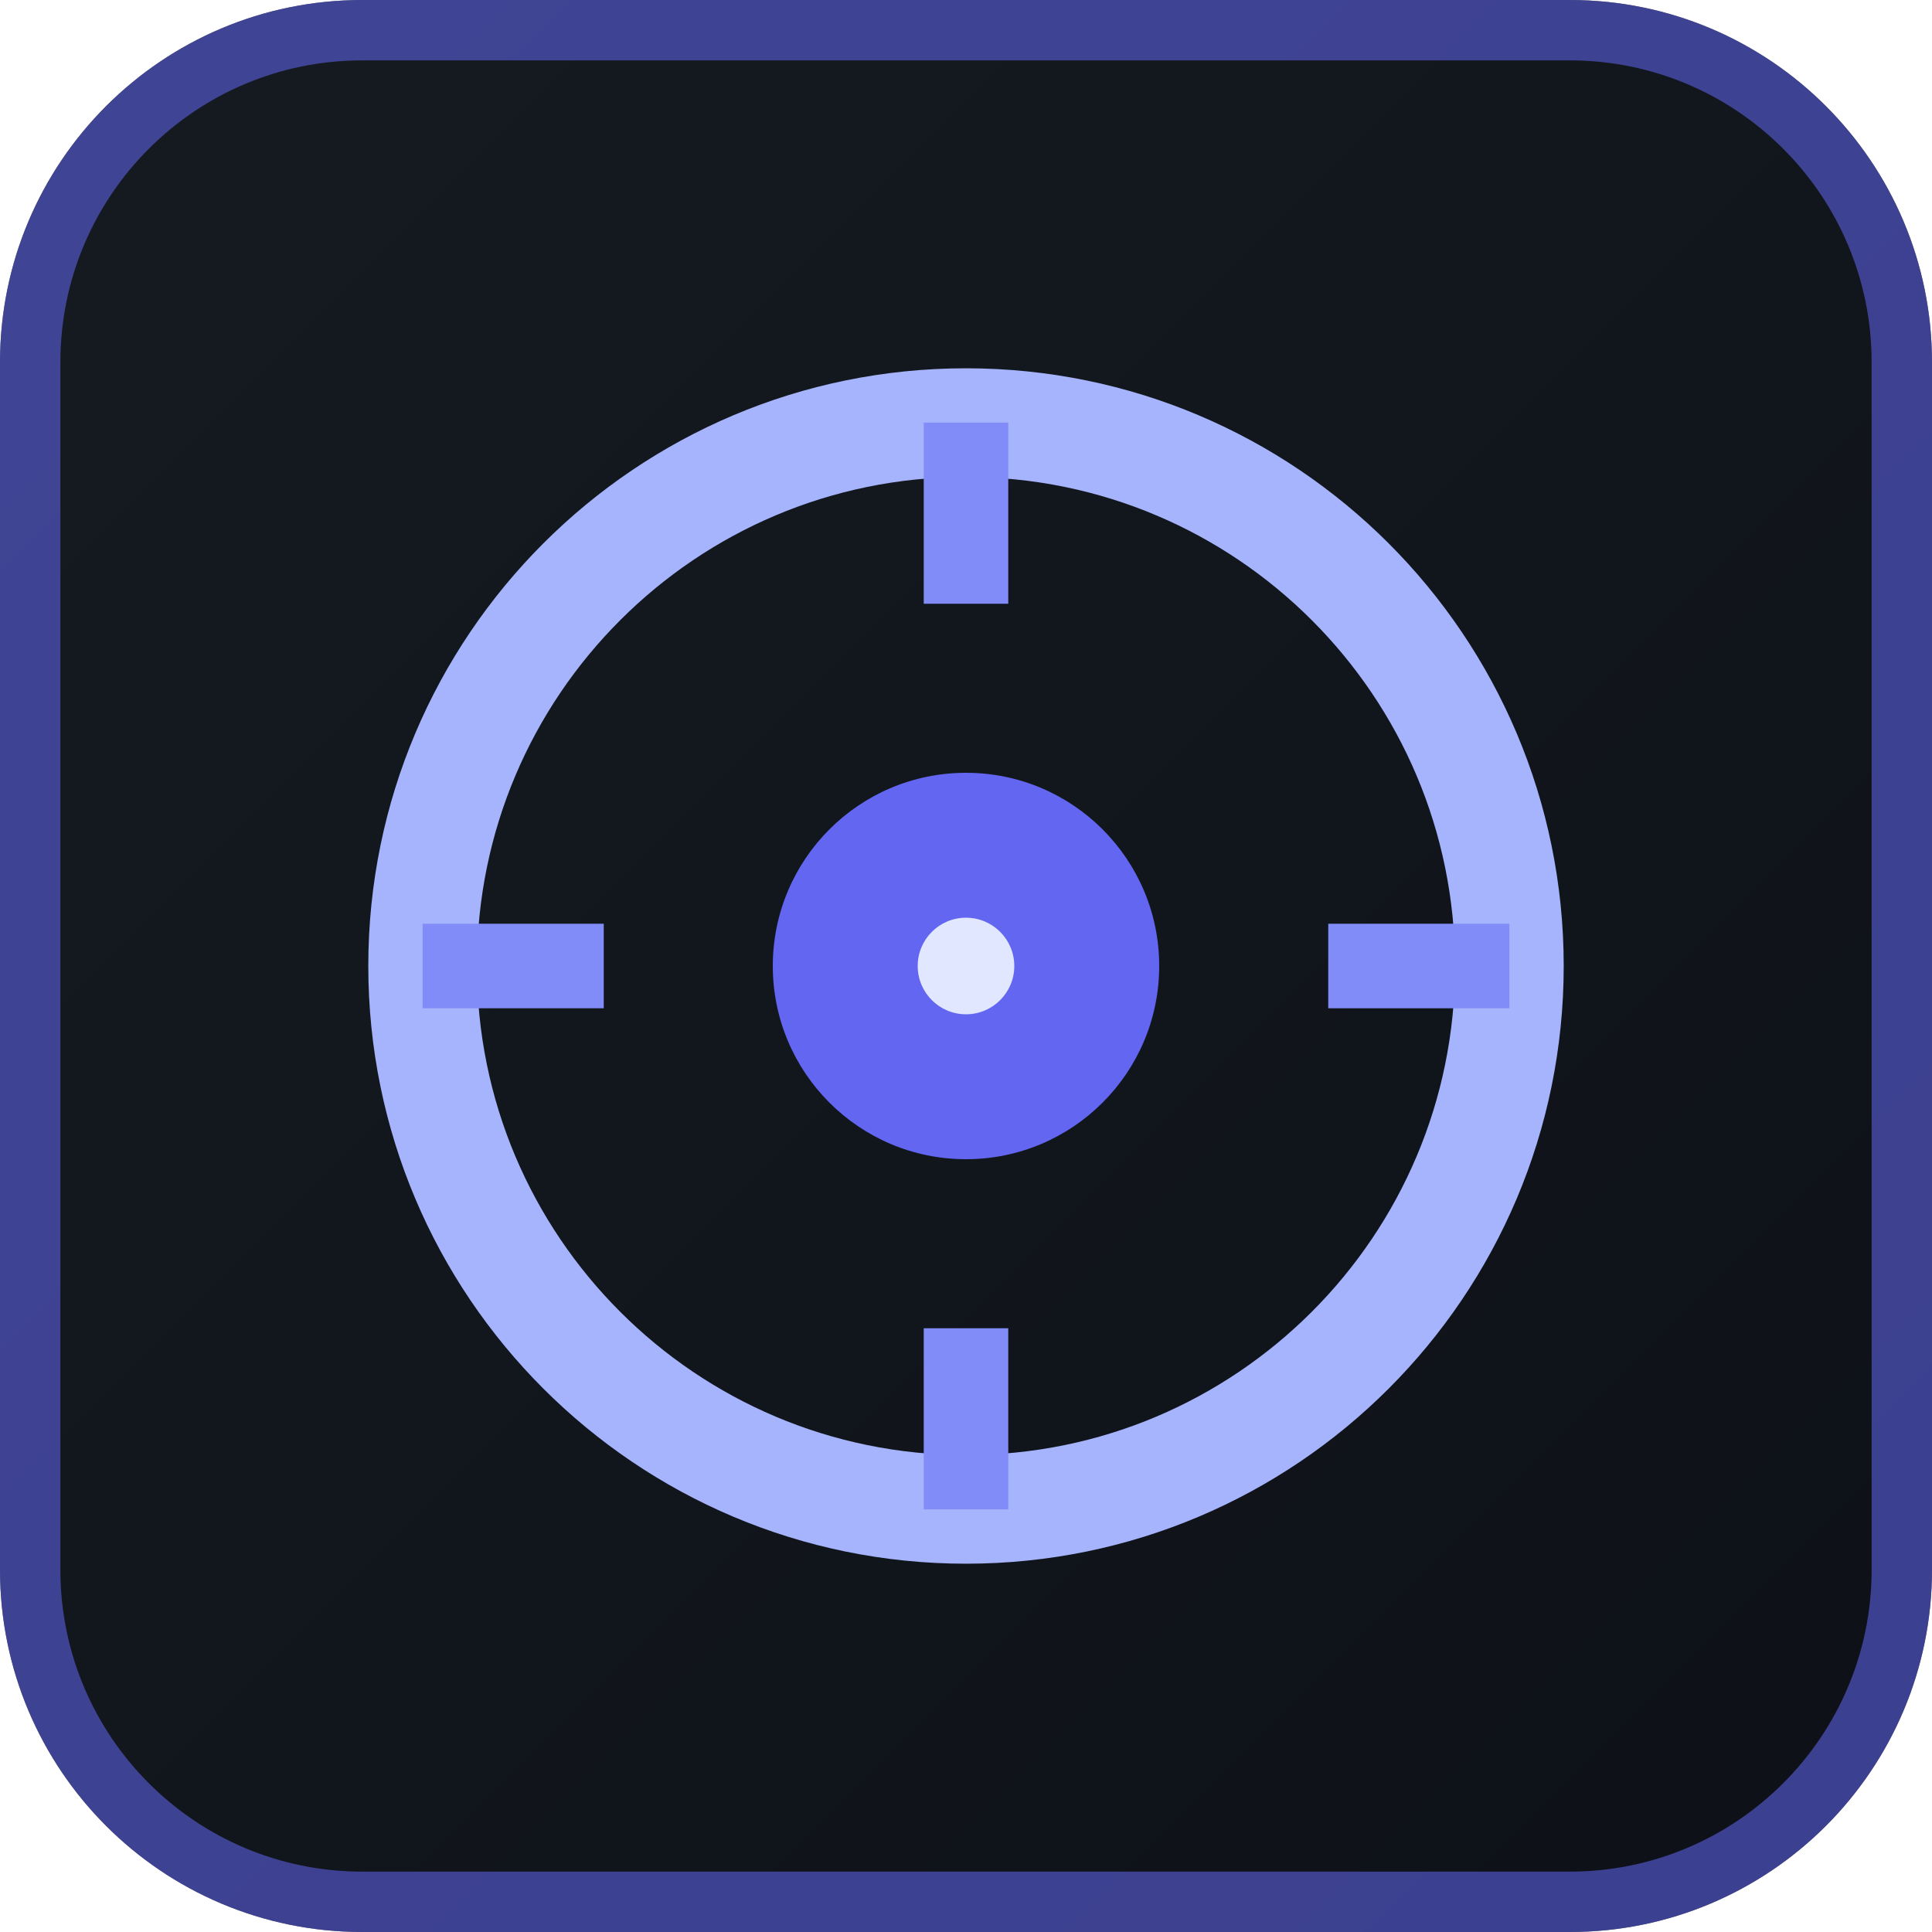
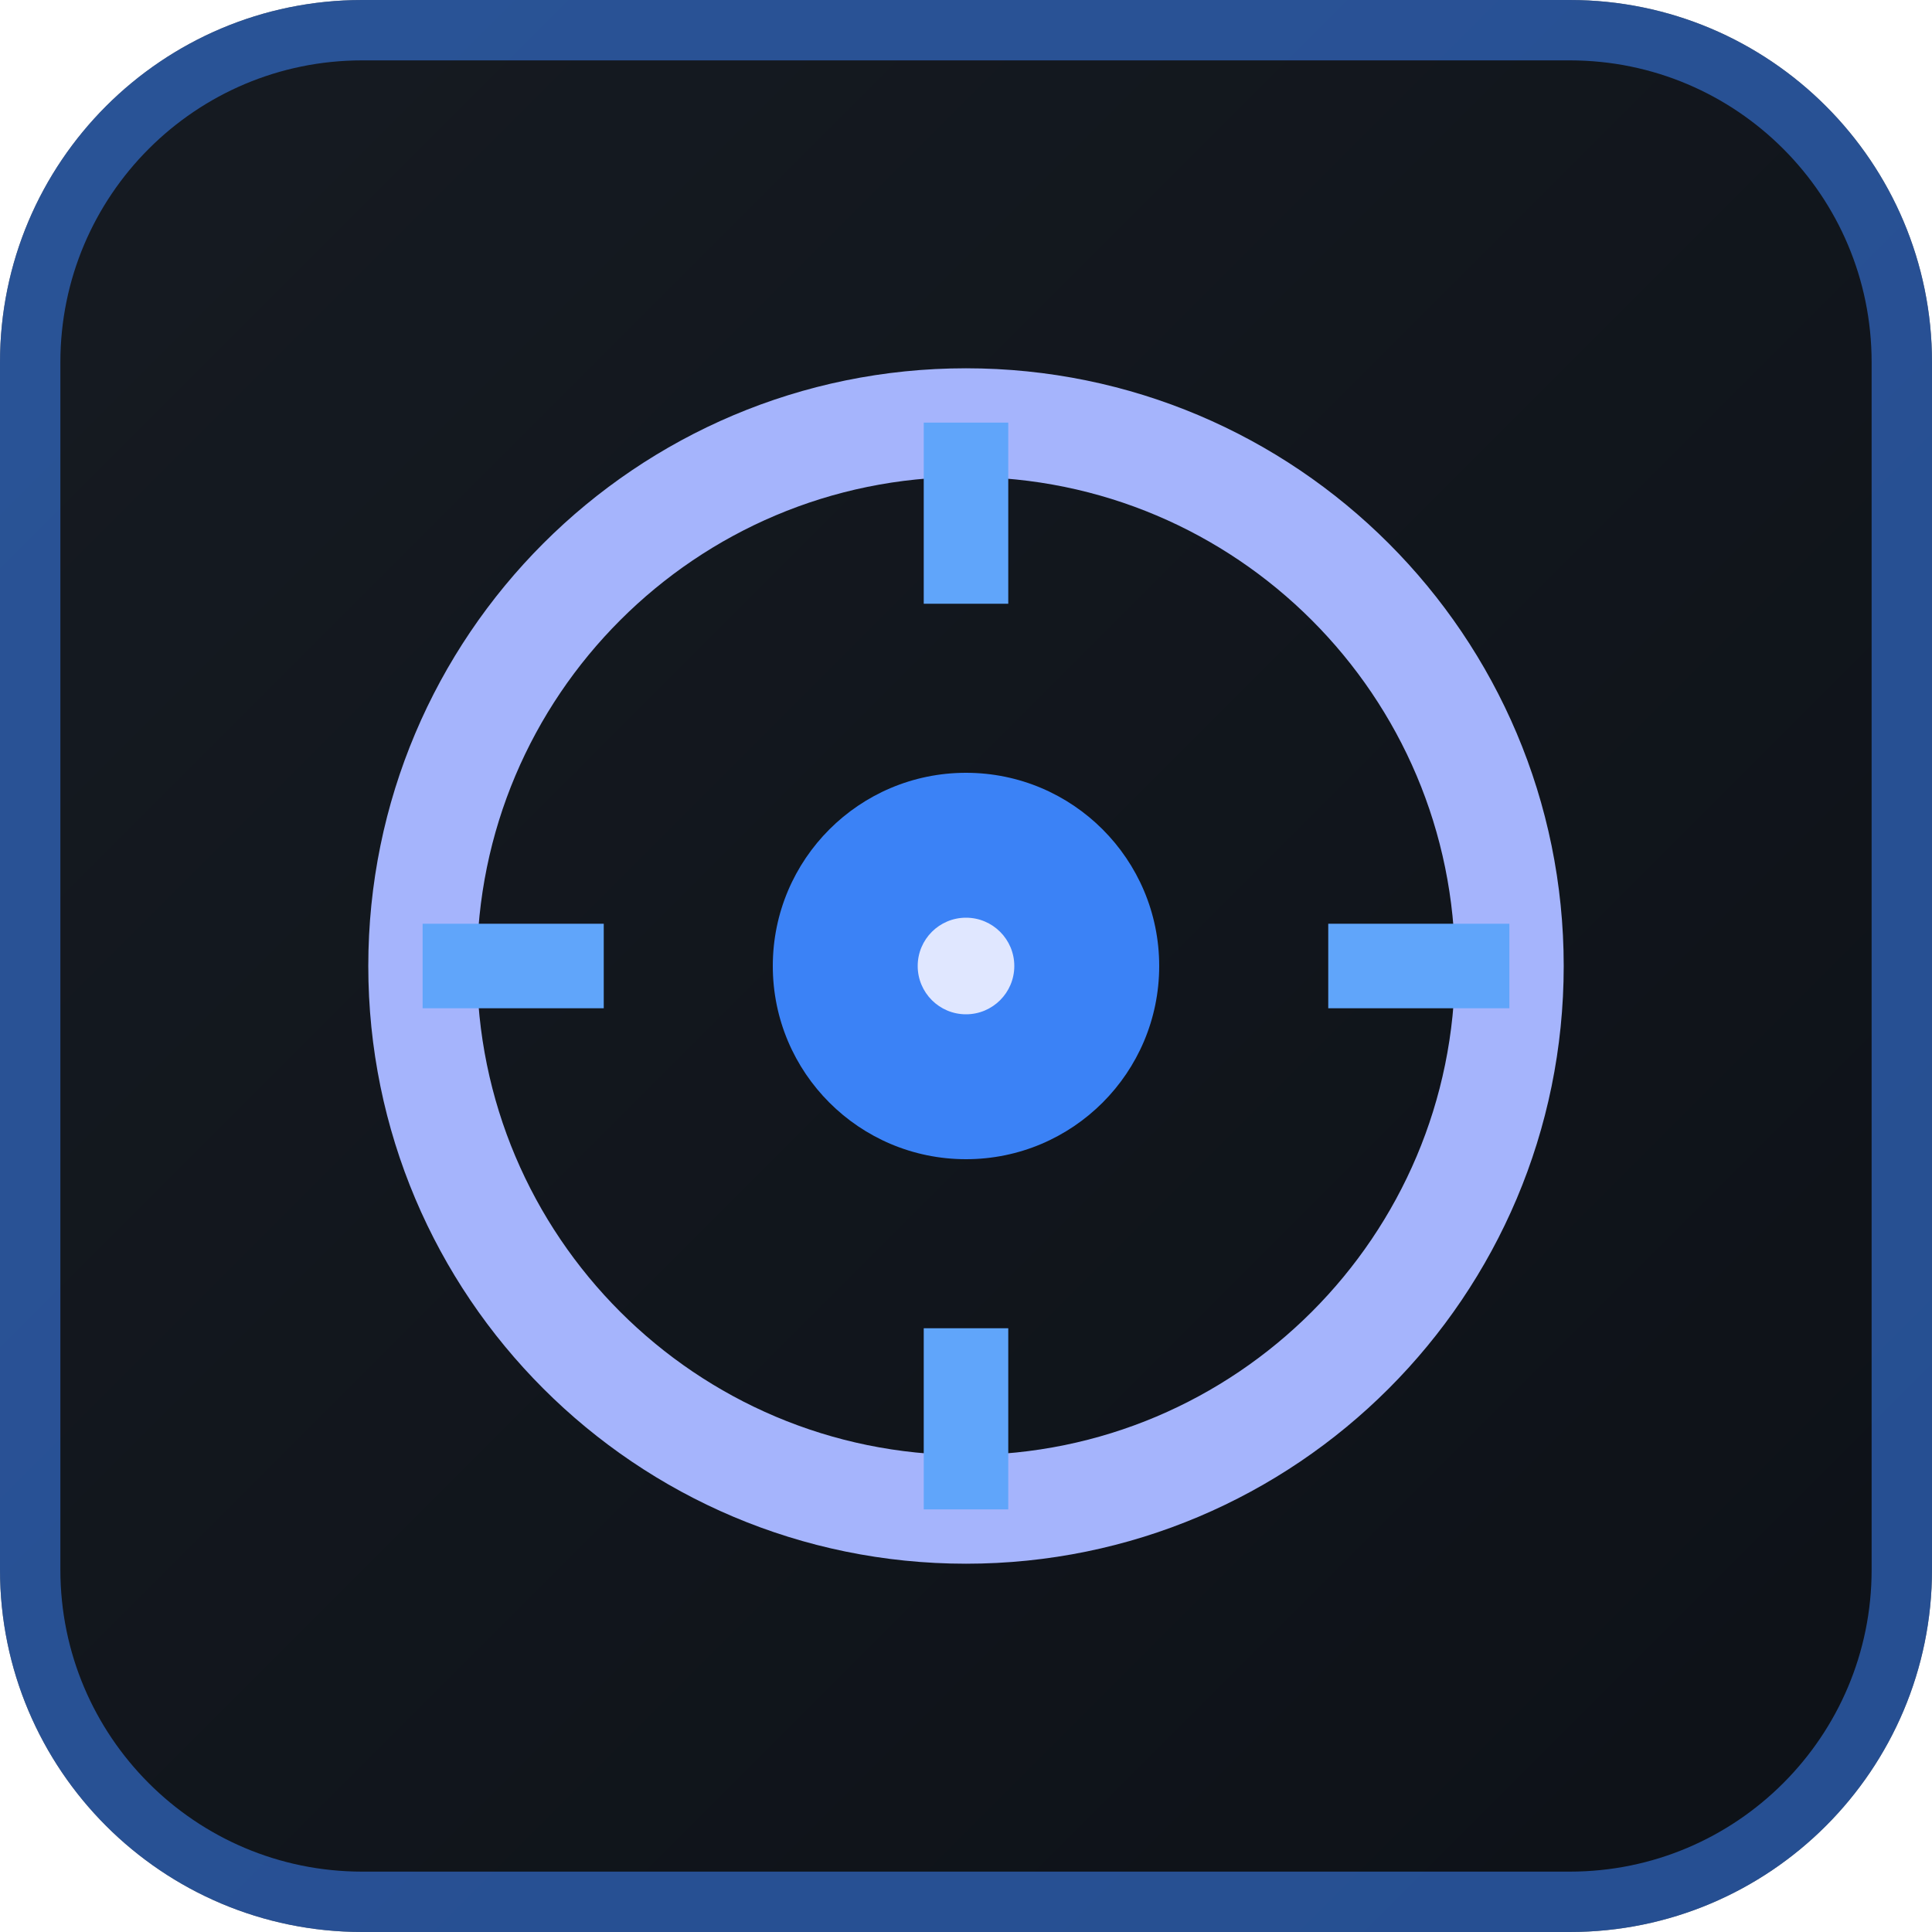
<svg xmlns="http://www.w3.org/2000/svg" viewBox="0 0 32 32">
  <defs>
    <linearGradient id="bg" x1="0" y1="0" x2="1" y2="1">
      <stop offset="0" stop-color="#161b22" />
      <stop offset="1" stop-color="#0d1117" />
    </linearGradient>
  </defs>
  <rect width="32" height="32" rx="6" fill="url(#bg)" />
-   <rect x="0.5" y="0.5" width="31" height="31" rx="5.5" fill="none" stroke="#6366f1" stroke-opacity="0.55" />
+   <rect x="0.5" y="0.5" width="31" height="31" rx="5.5" fill="none" stroke="#3b82f6" stroke-opacity="0.55" />
  <circle cx="16" cy="16" r="9" fill="none" stroke="#a5b4fc" stroke-width="1.8" />
-   <circle cx="16" cy="16" r="3.2" fill="#6366f1" />
+   <circle cx="16" cy="16" r="3.2" fill="#3b82f6" />
  <circle cx="16" cy="16" r="0.8" fill="#e0e7ff" />
-   <line x1="16" y1="7" x2="16" y2="10" stroke="#818cf8" stroke-width="1.4" />
-   <line x1="16" y1="22" x2="16" y2="25" stroke="#818cf8" stroke-width="1.4" />
-   <line x1="7" y1="16" x2="10" y2="16" stroke="#818cf8" stroke-width="1.4" />
-   <line x1="22" y1="16" x2="25" y2="16" stroke="#818cf8" stroke-width="1.4" />
+   <line x1="16" y1="7" x2="16" y2="10" stroke="#60a5fa" stroke-width="1.4" />
+   <line x1="16" y1="22" x2="16" y2="25" stroke="#60a5fa" stroke-width="1.4" />
+   <line x1="7" y1="16" x2="10" y2="16" stroke="#60a5fa" stroke-width="1.4" />
+   <line x1="22" y1="16" x2="25" y2="16" stroke="#60a5fa" stroke-width="1.4" />
</svg>
